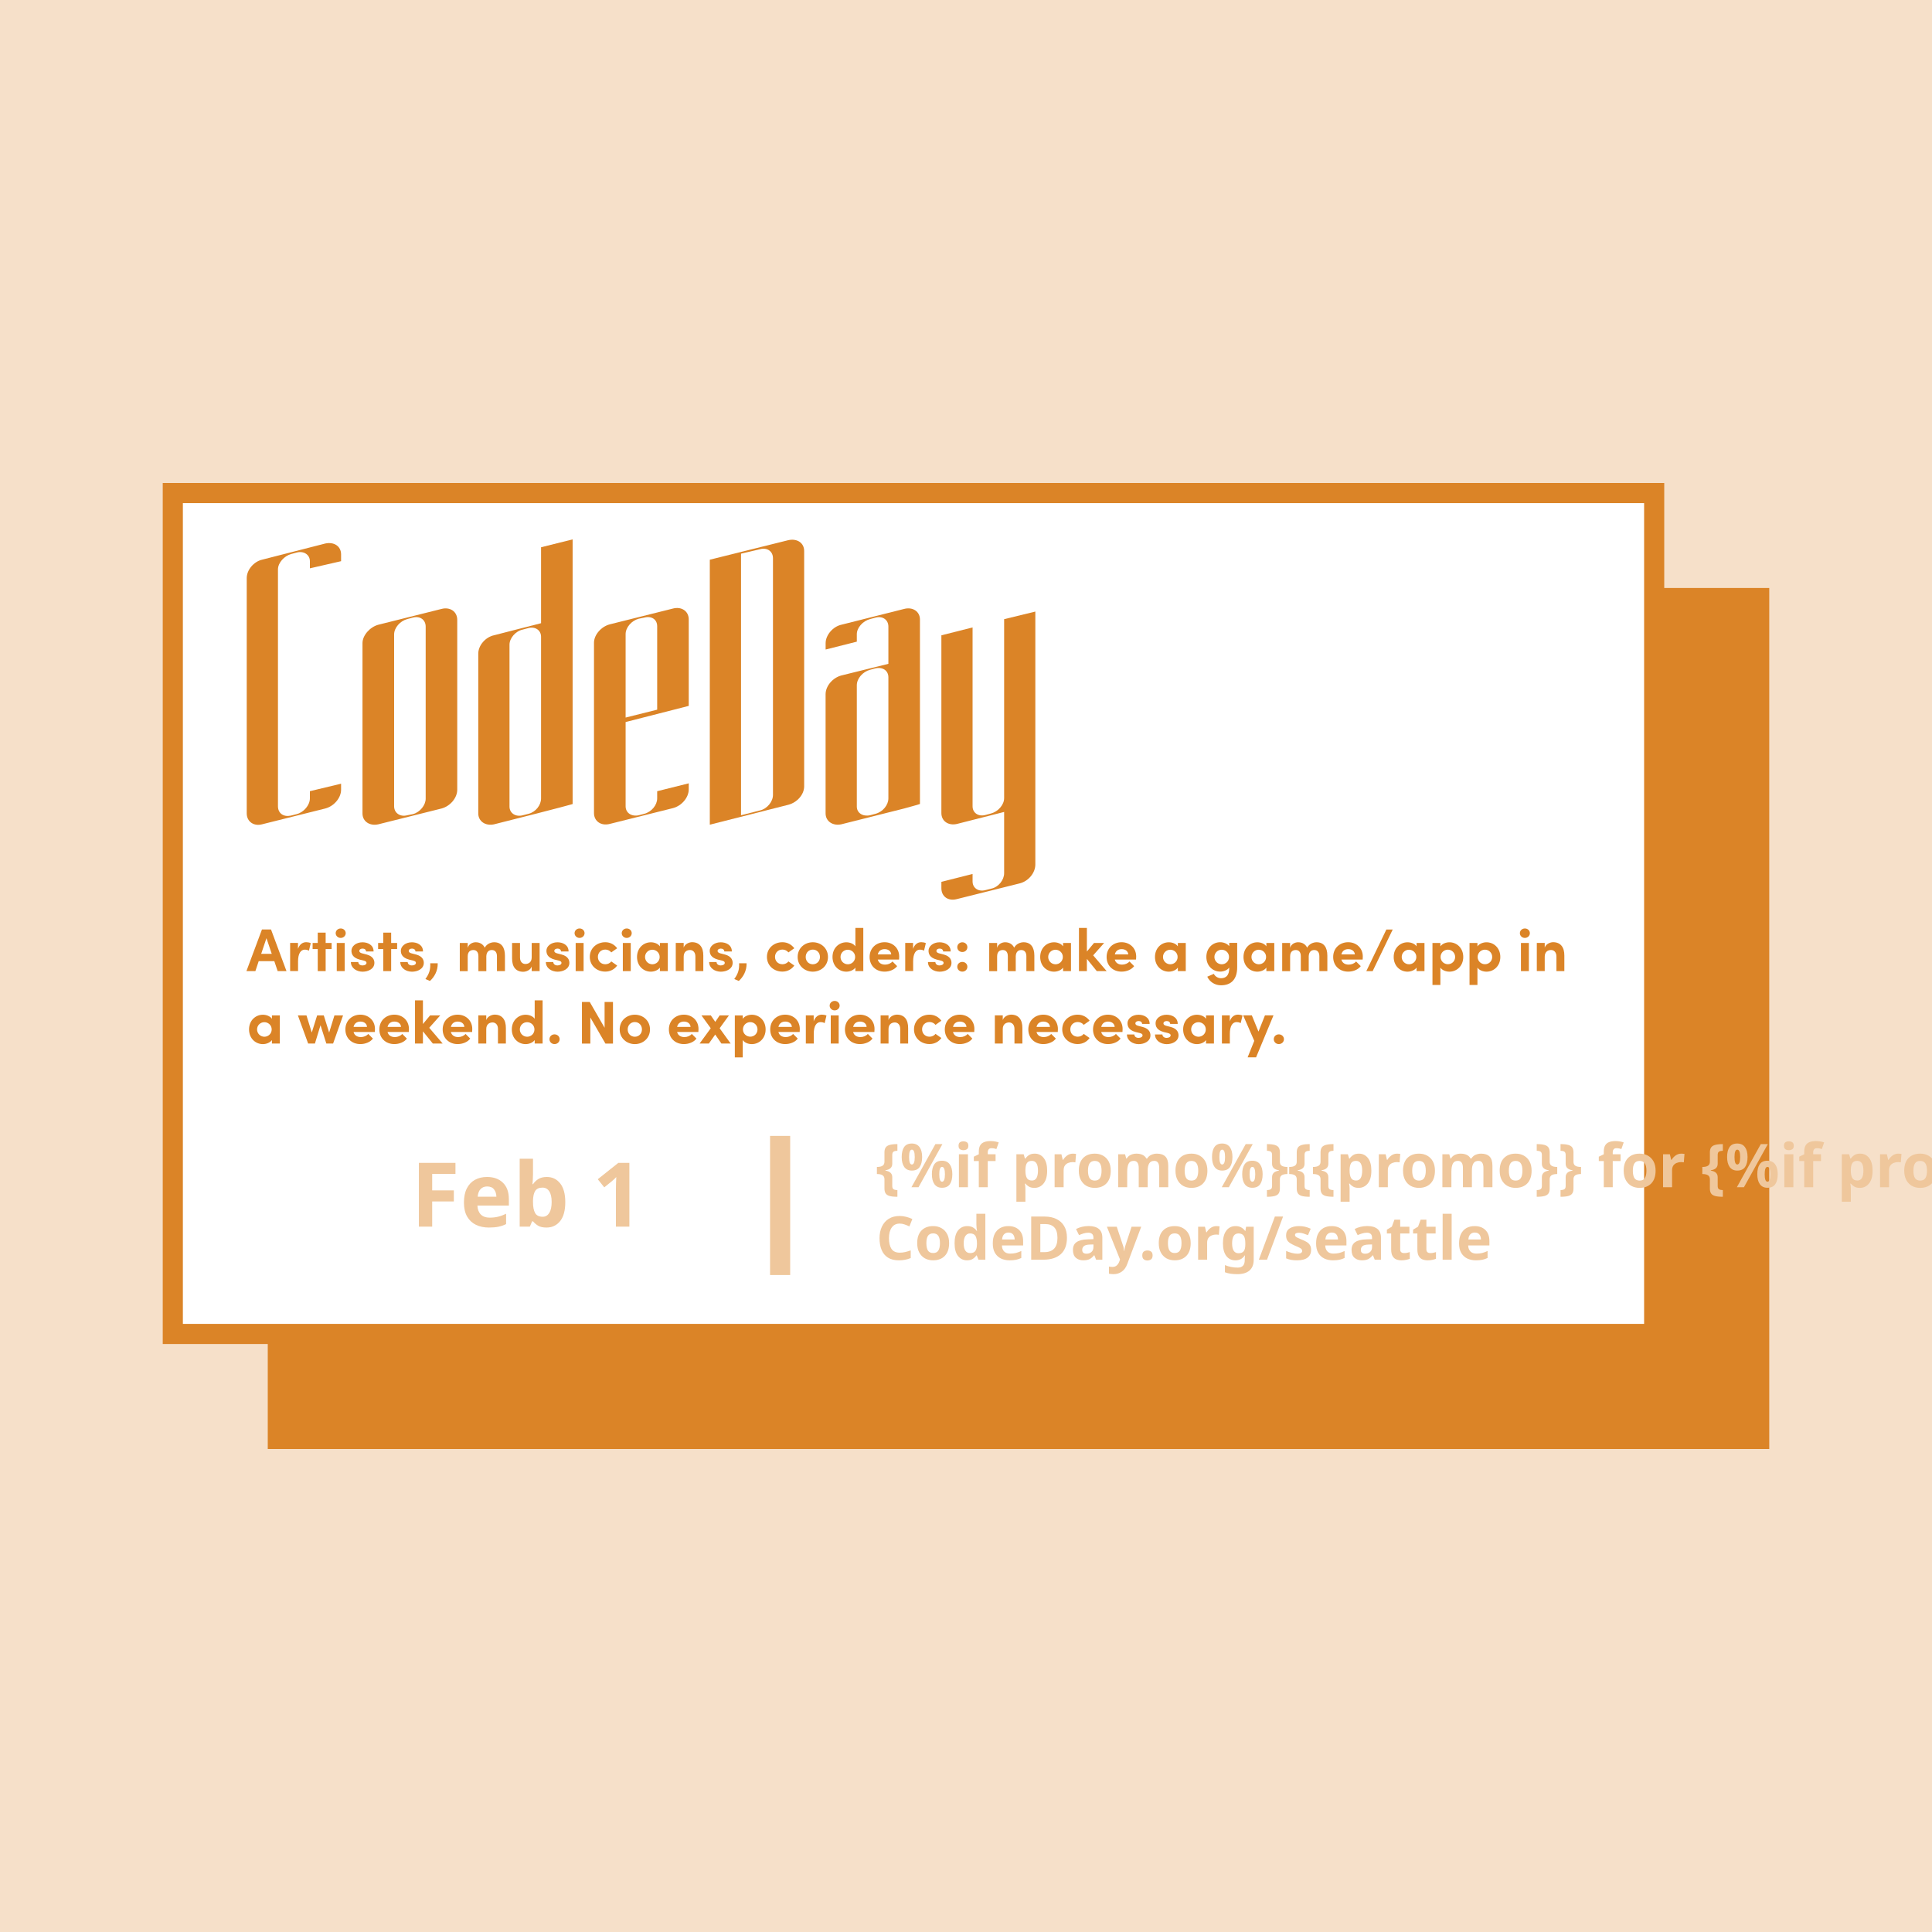
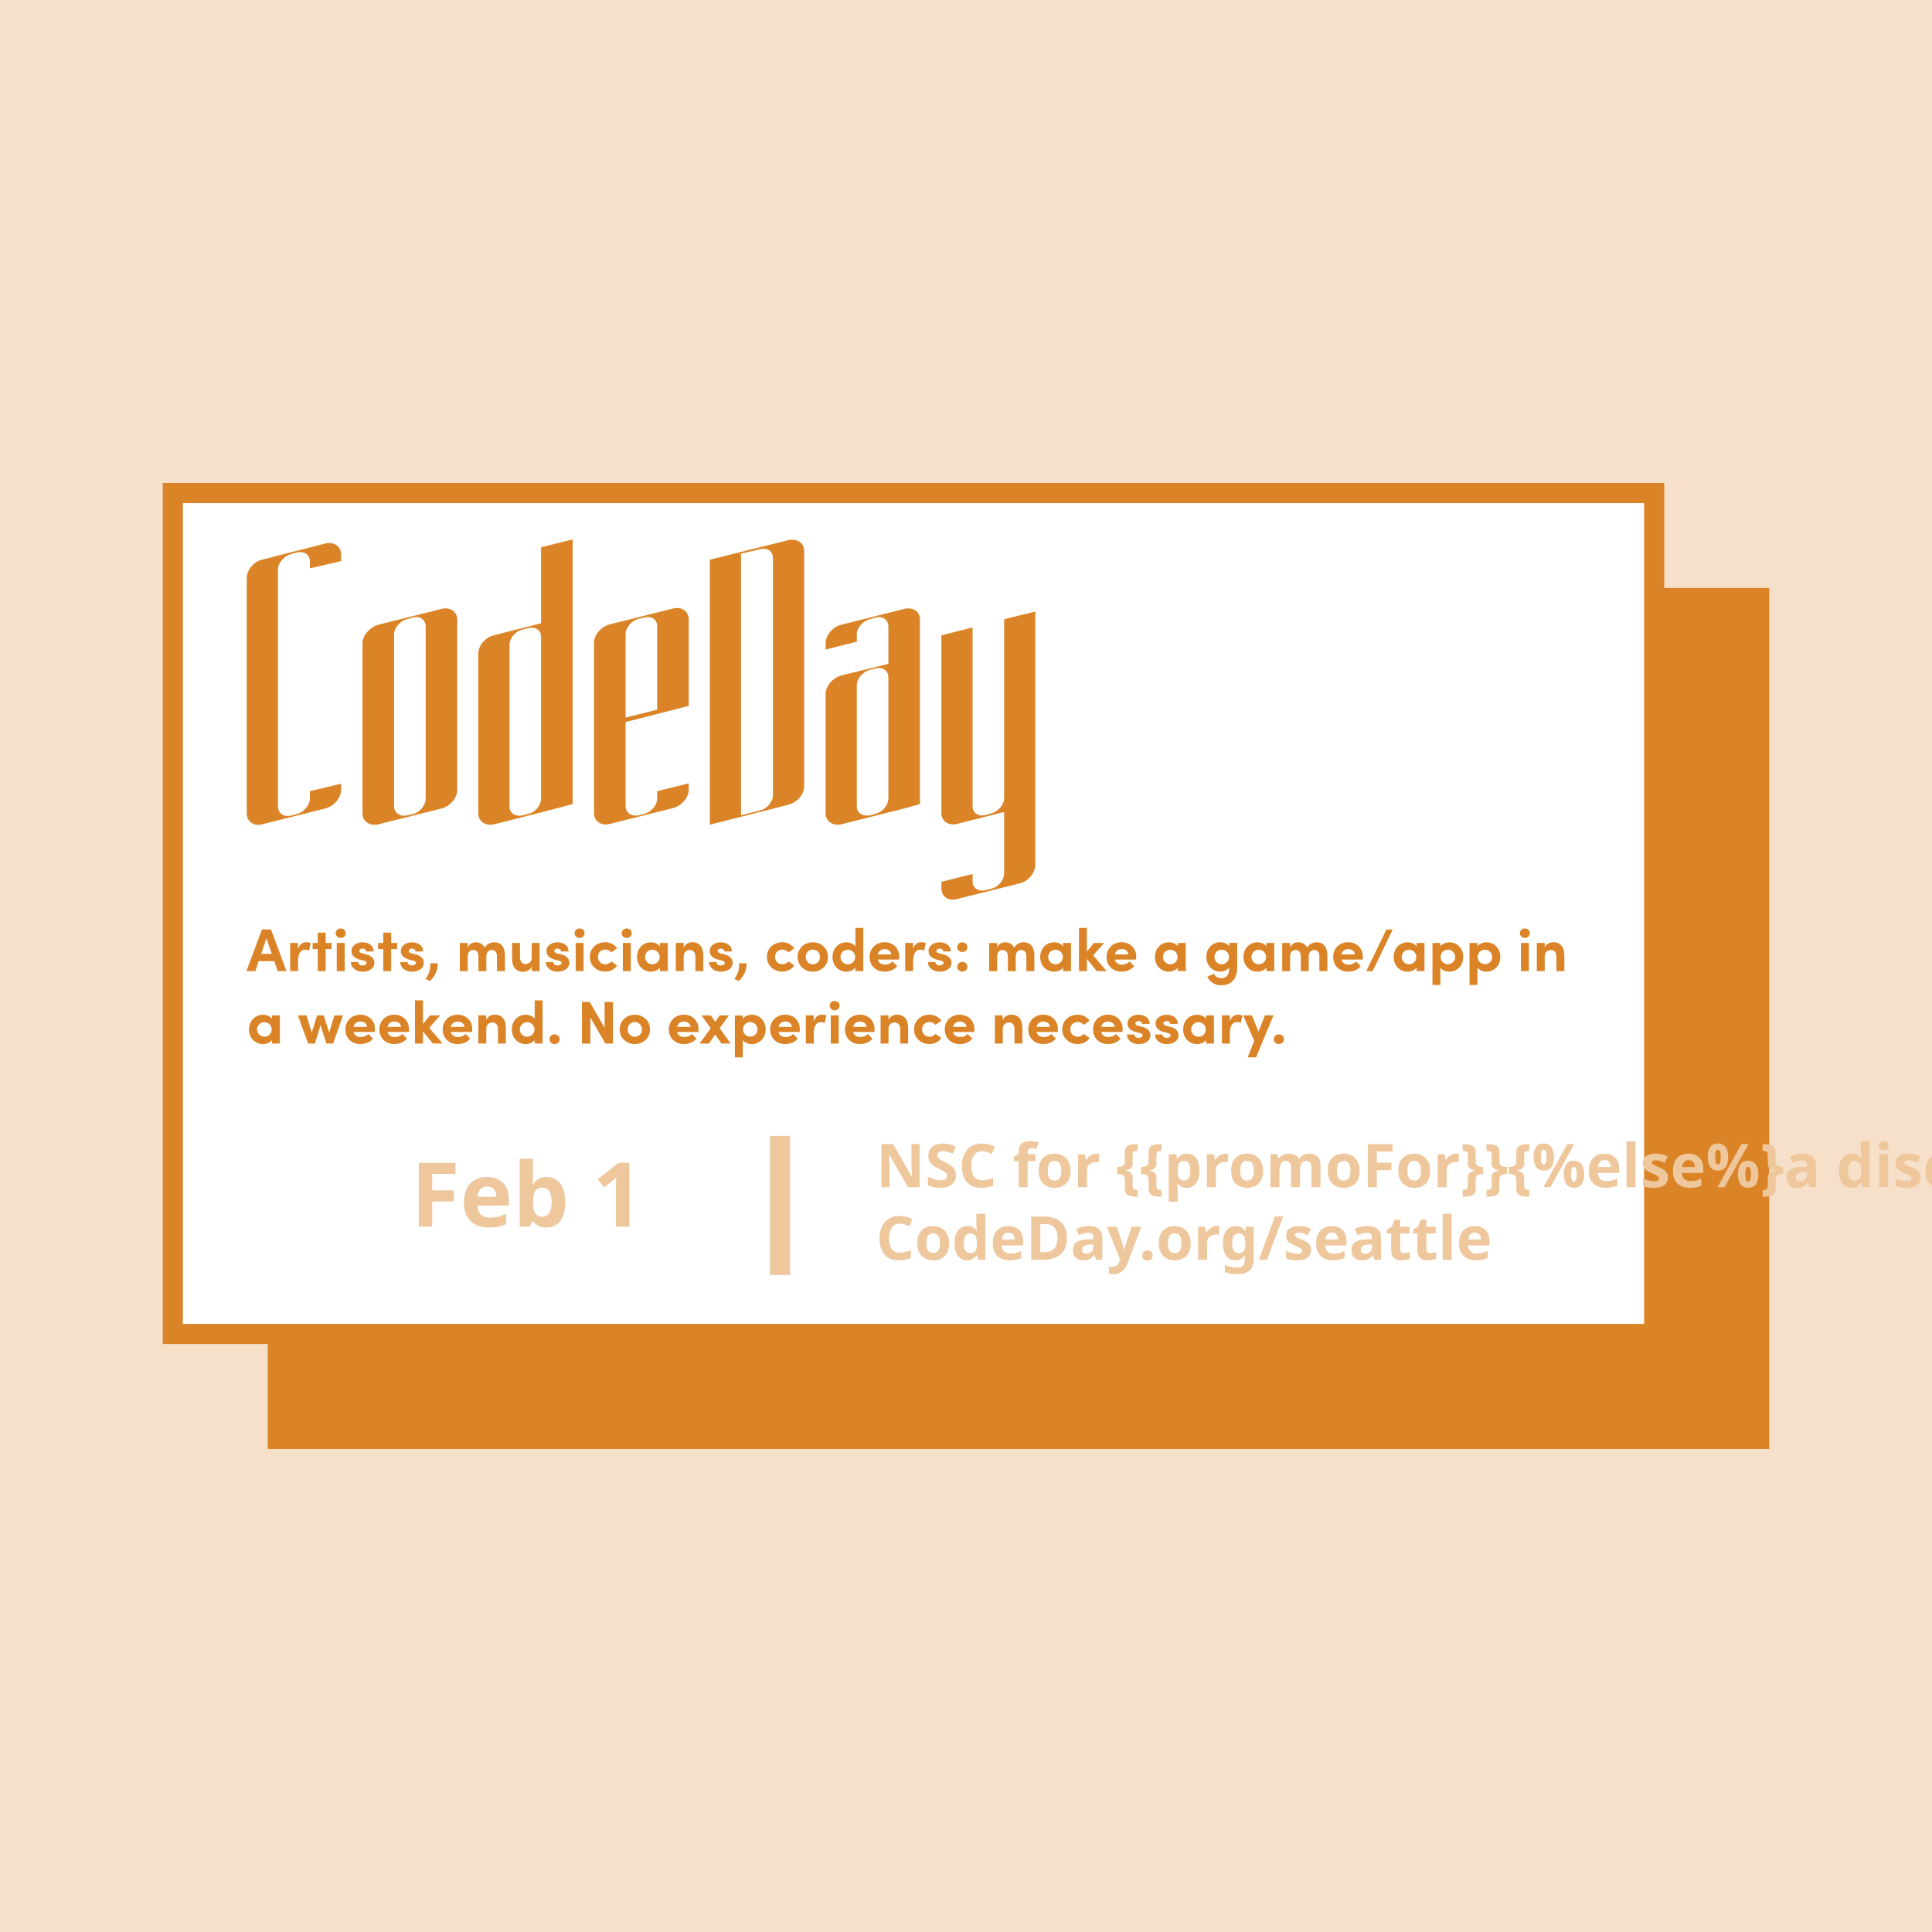
<svg xmlns="http://www.w3.org/2000/svg" version="1.1" id="Layer_1" x="0px" y="0px" viewBox="0 0 576 576" xml:space="preserve" width="1080" height="1080">
  <defs id="defs1391" />
  <style type="text/css" id="style1192">
	.st0{fill:#F6E0C9;}
	.st1{fill:#DB8427;}
	.st2{fill:#FFFFFF;}
	.st3{fill:#EFC79C;}
	.st4{font-family:'Sofia Pro';font-weight: 700;}
	.st5{font-size:26.636px;}
	.st6{font-size:18px;}
	.st7{fill:none;stroke:#EFC79C;stroke-width:6;stroke-miterlimit:10;}
	.st8{fill:#EFD8E9;}
	.st9{fill:#C94F9D;}
	.st10{fill:none;stroke:#D993C0;stroke-width:6;stroke-miterlimit:10;}
	.st11{fill:#D993C0;}
</style>
  <rect class="st0" width="576" height="576" id="rect1194" x="0" y="0" style="fill:#f6e0c9" />
  <g id="g1204">
    <rect x="79.83" y="175.3" class="st1" width="447.65" height="256.7" id="rect1196" style="fill:#db8427" />
    <g id="g1202">
      <rect x="51.52" y="147" class="st2" width="441.65" height="250.7" id="rect1198" style="fill:#ffffff" />
      <path class="st1" d="M 490.17,150 V 394.7 H 54.52 V 150 h 435.65 m 6,-6 H 48.52 v 256.7 h 447.65 z" id="path1200" style="fill:#db8427" />
    </g>
  </g>
  <g id="g1220">
    <path class="st1" d="m 101.69,233.65 v 1.79 c 0,2.46 -2.13,4.93 -4.71,5.6 l -18.83,4.71 c -2.46,0.67 -4.59,-0.78 -4.59,-3.25 v -70.15 c 0,-2.47 2.13,-4.93 4.59,-5.49 l 18.83,-4.82 c 2.58,-0.56 4.71,0.78 4.71,3.25 v 2.02 l -9.3,2.13 v -2.13 c 0,-1.91 -1.79,-3.14 -3.92,-2.58 l -1.68,0.45 c -2.02,0.56 -3.92,2.58 -3.92,4.59 v 70.6 c 0,2.13 1.68,3.25 3.81,2.8 l 1.79,-0.45 c 2.13,-0.56 3.92,-2.69 3.92,-4.71 v -2.13 z" id="path1206" style="fill:#db8427" />
    <path class="st1" d="m 136.32,184.8 v 50.65 c 0,2.46 -2.13,4.93 -4.71,5.6 l -18.83,4.71 c -2.47,0.56 -4.71,-0.78 -4.71,-3.25 v -50.76 c 0,-2.35 2.24,-4.82 4.71,-5.49 l 18.83,-4.71 c 2.58,-0.68 4.71,0.78 4.71,3.25 z m -9.41,2.01 c 0,-2.02 -1.68,-3.25 -3.81,-2.69 l -1.68,0.45 c -2.13,0.56 -3.92,2.58 -3.92,4.59 v 51.21 c 0,2.02 1.79,3.25 3.92,2.69 l 1.68,-0.34 c 2.13,-0.56 3.81,-2.69 3.81,-4.59 z" id="path1208" style="fill:#db8427" />
    <path class="st1" d="m 170.72,239.71 c 0,0 -2.02,0.67 -23.42,6.05 -2.58,0.56 -4.71,-0.9 -4.71,-3.25 v -47.63 c 0,-2.46 2.13,-4.93 4.71,-5.49 l 14.01,-3.59 v -22.64 l 9.41,-2.35 c 0,11.21 0,11.21 0,78.9 z m -9.41,-49.87 c 0,-1.9 -1.68,-3.14 -3.81,-2.58 l -1.68,0.45 c -2.13,0.45 -3.92,2.58 -3.92,4.48 v 48.3 c 0,1.9 1.79,3.14 3.92,2.58 l 1.79,-0.45 c 2.13,-0.56 3.7,-2.58 3.7,-4.59 z" id="path1210" style="fill:#db8427" />
    <path class="st1" d="m 186.52,215.16 v 25.21 c 0,2.02 1.79,3.14 3.92,2.69 l 1.68,-0.45 c 2.13,-0.56 3.81,-2.58 3.81,-4.59 v -2.13 l 9.41,-2.35 v 1.79 c 0,2.47 -2.13,4.93 -4.71,5.6 l -18.83,4.71 c -2.58,0.67 -4.71,-0.78 -4.71,-3.25 v -50.76 c 0,-2.35 2.13,-4.82 4.71,-5.49 l 18.83,-4.71 c 2.58,-0.67 4.71,0.78 4.71,3.25 v 25.77 l -18.83,4.82 v -0.11 z m 0,-26.11 v 24.88 l 9.41,-2.35 V 186.7 c 0,-2.02 -1.68,-3.14 -3.81,-2.58 l -1.68,0.34 c -2.12,0.56 -3.92,2.58 -3.92,4.59 z" id="path1212" style="fill:#db8427" />
    <path class="st1" d="m 239.75,164.29 v 70.15 c 0,2.47 -2.13,4.82 -4.71,5.49 l -23.42,5.94 v -79 l 23.42,-5.83 c 2.59,-0.56 4.71,0.78 4.71,3.25 z m -9.3,2.13 c 0,-2.02 -1.68,-3.25 -3.81,-2.69 l -5.71,1.34 v 77.99 l 5.71,-1.46 c 2.02,-0.45 3.81,-2.58 3.81,-4.59 z" id="path1214" style="fill:#db8427" />
    <path class="st1" d="m 274.27,184.68 v 55.02 c 0,0 -2.13,0.67 -4.71,1.34 l -18.71,4.71 c -2.58,0.56 -4.71,-0.9 -4.71,-3.25 v -35.52 c 0,-2.46 2.13,-4.93 4.71,-5.6 l 14.01,-3.47 v -11.09 c 0,-2.02 -1.68,-3.25 -3.81,-2.69 l -1.68,0.45 c -2.13,0.56 -3.92,2.58 -3.92,4.48 v 2.24 l -9.3,2.35 v -1.91 c 0,-2.35 2.13,-4.93 4.71,-5.49 l 18.71,-4.71 c 2.57,-0.67 4.7,0.79 4.7,3.14 z m -9.41,17.26 c 0,-2.02 -1.68,-3.14 -3.81,-2.69 l -1.68,0.45 c -2.13,0.56 -3.92,2.58 -3.92,4.59 v 33.95 2.24 c 0,1.9 1.79,3.03 3.92,2.58 l 1.68,-0.45 c 2.13,-0.56 3.81,-2.58 3.81,-4.59 z" id="path1216" style="fill:#db8427" />
    <path class="st1" d="m 308.67,182.33 v 75.42 c 0,2.47 -2.02,4.93 -4.59,5.6 l -18.83,4.71 c -2.58,0.67 -4.59,-0.78 -4.59,-3.25 v -1.9 l 9.3,-2.35 v 2.24 c 0,1.9 1.68,3.14 3.81,2.58 l 1.79,-0.45 c 2.13,-0.45 3.81,-2.58 3.81,-4.59 v -18.27 l -14.12,3.59 c -2.58,0.56 -4.59,-0.9 -4.59,-3.25 v -53 l 9.3,-2.35 v 53.34 c 0,1.9 1.68,3.14 3.81,2.58 l 1.68,-0.45 c 2.13,-0.56 3.92,-2.58 3.92,-4.59 v -53.23 -0.11 z" id="path1218" style="fill:#db8427" />
  </g>
  <text id="text1226" x="204.91" y="365.711">
    <tspan x="200.876" y="365.711" class="st3 st4 st5" id="tspan1222" style="font-weight:700;font-size:26.636px;font-family:'Sofia Pro';text-align:end;text-anchor:end;fill:#efc79c">Feb 1</tspan>
  </text>
  <line class="st7" x1="232.58" y1="338.65" x2="232.58" y2="380.13" id="line1228" style="fill:none;stroke:#efc79c;stroke-width:6;stroke-miterlimit:10" />
  <g id="g1372">
    <path class="st1" d="m 81.78,286.55 h -4.65 l -0.99,2.97 h -2.67 l 4.63,-12.41 h 2.7 l 4.61,12.41 h -2.63 z m -0.76,-2.18 -1.58,-4.66 -1.57,4.66 z" id="path1230" style="fill:#db8427" />
    <path class="st1" d="m 92.65,281.18 -0.54,2.25 c -0.5,-0.27 -0.92,-0.31 -1.21,-0.31 -1.21,0 -2.04,1.12 -2.04,3.51 v 2.88 H 86.5 v -8.39 h 2.34 v 1.78 c 0.47,-1.4 1.42,-2 2.47,-2 0.45,0.02 0.96,0.09 1.34,0.28 z" id="path1232" style="fill:#db8427" />
    <path class="st1" d="m 98.87,282.95 h -1.78 v 6.57 h -2.36 v -6.57 H 93.2 v -1.82 h 1.53 v -3.08 h 2.36 v 3.08 h 1.78 z" id="path1234" style="fill:#db8427" />
    <path class="st1" d="m 100.08,278.21 c 0,-0.79 0.68,-1.4 1.5,-1.4 0.83,0 1.49,0.61 1.49,1.4 0,0.79 -0.67,1.42 -1.49,1.42 -0.82,0.01 -1.5,-0.62 -1.5,-1.42 z m 0.32,2.92 h 2.36 v 8.39 h -2.36 z" id="path1236" style="fill:#db8427" />
    <path class="st1" d="m 104.61,286.82 h 2.21 c 0,0.49 0.41,1.01 1.24,1.01 0.68,0 1.21,-0.29 1.21,-0.77 0,-0.36 -0.29,-0.54 -0.92,-0.7 l -1.12,-0.27 c -2.16,-0.58 -2.45,-1.78 -2.45,-2.66 0,-1.3 1.35,-2.5 3.29,-2.5 1.53,0 3.33,0.76 3.31,2.74 h -2.25 c 0,-0.56 -0.47,-0.86 -1.03,-0.86 -0.54,0 -0.97,0.27 -0.97,0.7 0,0.4 0.36,0.59 0.83,0.72 l 1.39,0.36 c 2.02,0.54 2.27,1.8 2.27,2.48 0,1.76 -1.8,2.63 -3.53,2.63 -1.75,-0.02 -3.46,-1.03 -3.48,-2.88 z" id="path1238" style="fill:#db8427" />
    <path class="st1" d="m 118.4,282.95 h -1.78 v 6.57 h -2.36 v -6.57 h -1.53 v -1.82 h 1.53 v -3.08 h 2.36 v 3.08 h 1.78 z" id="path1240" style="fill:#db8427" />
    <path class="st1" d="m 119.34,286.82 h 2.21 c 0,0.49 0.41,1.01 1.24,1.01 0.68,0 1.21,-0.29 1.21,-0.77 0,-0.36 -0.29,-0.54 -0.92,-0.7 l -1.12,-0.27 c -2.16,-0.58 -2.45,-1.78 -2.45,-2.66 0,-1.3 1.35,-2.5 3.29,-2.5 1.53,0 3.33,0.76 3.31,2.74 h -2.25 c 0,-0.56 -0.47,-0.86 -1.03,-0.86 -0.54,0 -0.97,0.27 -0.97,0.7 0,0.4 0.36,0.59 0.83,0.72 l 1.39,0.36 c 2.02,0.54 2.27,1.8 2.27,2.48 0,1.76 -1.8,2.63 -3.53,2.63 -1.75,-0.02 -3.46,-1.03 -3.48,-2.88 z" id="path1242" style="fill:#db8427" />
    <path class="st1" d="m 126.83,291.88 c 1.08,-1.48 1.55,-2.75 1.44,-4.7 h 2.23 c 0.07,2.27 -1.04,4.14 -2.32,5.28 z" id="path1244" style="fill:#db8427" />
    <path class="st1" d="m 150.54,284.91 v 4.61 h -2.38 v -4.43 c 0,-1.31 -0.68,-1.85 -1.51,-1.85 -0.94,-0.02 -1.6,0.58 -1.66,1.84 v 4.45 h -2.36 v -4.45 c 0,-1.31 -0.68,-1.84 -1.48,-1.84 -0.85,0 -1.71,0.4 -1.71,1.91 v 4.38 h -2.36 v -8.39 h 2.36 v 1.49 c 0.25,-1.15 1.44,-1.71 2.38,-1.71 1.24,0 2.21,0.59 2.7,1.62 0.65,-1.22 1.94,-1.62 2.81,-1.62 2.11,0 3.21,1.47 3.21,3.99 z" id="path1246" style="fill:#db8427" />
    <path class="st1" d="m 160.88,281.13 v 8.39 h -2.36 v -1.37 c -0.36,1.1 -1.69,1.57 -2.52,1.57 -2.2,0 -3.35,-1.46 -3.33,-3.98 v -4.61 h 2.36 v 4.36 c 0,1.31 0.79,1.91 1.6,1.91 0.85,0 1.89,-0.45 1.89,-1.96 v -4.3 h 2.36 z" id="path1248" style="fill:#db8427" />
    <path class="st1" d="m 162.74,286.82 h 2.21 c 0,0.49 0.41,1.01 1.24,1.01 0.68,0 1.21,-0.29 1.21,-0.77 0,-0.36 -0.29,-0.54 -0.92,-0.7 l -1.12,-0.27 c -2.16,-0.58 -2.45,-1.78 -2.45,-2.66 0,-1.3 1.35,-2.5 3.29,-2.5 1.53,0 3.33,0.76 3.31,2.74 h -2.25 c 0,-0.56 -0.47,-0.86 -1.03,-0.86 -0.54,0 -0.97,0.27 -0.97,0.7 0,0.4 0.36,0.59 0.83,0.72 l 1.39,0.36 c 2.02,0.54 2.27,1.8 2.27,2.48 0,1.76 -1.8,2.63 -3.53,2.63 -1.76,-0.02 -3.47,-1.03 -3.48,-2.88 z" id="path1250" style="fill:#db8427" />
    <path class="st1" d="m 171.3,278.21 c 0,-0.79 0.68,-1.4 1.49,-1.4 0.83,0 1.49,0.61 1.49,1.4 0,0.79 -0.67,1.42 -1.49,1.42 -0.8,0.01 -1.49,-0.62 -1.49,-1.42 z m 0.33,2.92 h 2.36 v 8.39 h -2.36 z" id="path1252" style="fill:#db8427" />
    <path class="st1" d="m 175.84,285.29 c 0,-2.67 2.16,-4.38 4.61,-4.38 1.53,0 2.75,0.72 3.55,1.8 l -1.76,1.24 c -0.38,-0.52 -1.08,-0.85 -1.76,-0.85 -1.33,0 -2.23,0.95 -2.23,2.18 0,1.24 0.9,2.2 2.23,2.2 0.68,0 1.39,-0.32 1.76,-0.85 l 1.76,1.24 c -0.79,1.1 -2.02,1.8 -3.55,1.8 -2.45,0.01 -4.61,-1.71 -4.61,-4.38 z" id="path1254" style="fill:#db8427" />
    <path class="st1" d="m 185.36,278.21 c 0,-0.79 0.68,-1.4 1.49,-1.4 0.83,0 1.49,0.61 1.49,1.4 0,0.79 -0.67,1.42 -1.49,1.42 -0.81,0.01 -1.49,-0.62 -1.49,-1.42 z m 0.33,2.92 h 2.36 v 8.39 h -2.36 z" id="path1256" style="fill:#db8427" />
    <path class="st1" d="m 199.1,281.13 v 8.39 h -2.36 v -1.04 c -0.59,0.83 -1.76,1.21 -2.7,1.21 -2.16,0 -4.12,-1.67 -4.12,-4.38 0,-2.7 1.96,-4.38 4.12,-4.38 0.97,0 2.11,0.36 2.7,1.21 v -1.01 z m -2.43,4.18 c 0,-1.3 -1.08,-2.16 -2.18,-2.16 -1.19,0 -2.18,0.92 -2.18,2.16 0,1.22 0.99,2.18 2.18,2.18 1.15,0 2.18,-0.9 2.18,-2.18 z" id="path1258" style="fill:#db8427" />
    <path class="st1" d="m 209.68,284.91 v 4.61 h -2.36 v -4.36 c 0,-1.33 -0.79,-1.93 -1.6,-1.93 -0.85,0 -1.89,0.45 -1.89,1.98 v 4.3 h -2.36 v -8.39 h 2.36 v 1.4 c 0.36,-1.13 1.69,-1.62 2.52,-1.62 2.2,0.02 3.35,1.49 3.33,4.01 z" id="path1260" style="fill:#db8427" />
    <path class="st1" d="m 211.42,286.82 h 2.21 c 0,0.49 0.41,1.01 1.24,1.01 0.68,0 1.21,-0.29 1.21,-0.77 0,-0.36 -0.29,-0.54 -0.92,-0.7 l -1.12,-0.27 c -2.16,-0.58 -2.45,-1.78 -2.45,-2.66 0,-1.3 1.35,-2.5 3.29,-2.5 1.53,0 3.33,0.76 3.31,2.74 h -2.25 c 0,-0.56 -0.47,-0.86 -1.03,-0.86 -0.54,0 -0.97,0.27 -0.97,0.7 0,0.4 0.36,0.59 0.83,0.72 l 1.39,0.36 c 2.02,0.54 2.27,1.8 2.27,2.48 0,1.76 -1.8,2.63 -3.53,2.63 -1.75,-0.02 -3.46,-1.03 -3.48,-2.88 z" id="path1262" style="fill:#db8427" />
    <path class="st1" d="m 218.91,291.88 c 1.08,-1.48 1.55,-2.75 1.44,-4.7 h 2.23 c 0.07,2.27 -1.04,4.14 -2.32,5.28 z" id="path1264" style="fill:#db8427" />
    <path class="st1" d="m 228.65,285.29 c 0,-2.67 2.16,-4.38 4.61,-4.38 1.53,0 2.75,0.72 3.55,1.8 l -1.76,1.24 c -0.38,-0.52 -1.08,-0.85 -1.76,-0.85 -1.33,0 -2.23,0.95 -2.23,2.18 0,1.24 0.9,2.2 2.23,2.2 0.68,0 1.39,-0.32 1.76,-0.85 l 1.76,1.24 c -0.79,1.1 -2.02,1.8 -3.55,1.8 -2.45,0.01 -4.61,-1.71 -4.61,-4.38 z" id="path1266" style="fill:#db8427" />
    <path class="st1" d="m 237.81,285.31 c 0,-2.67 2.13,-4.39 4.52,-4.39 2.39,0 4.52,1.73 4.52,4.39 0,2.65 -2.13,4.38 -4.52,4.38 -2.39,0 -4.52,-1.73 -4.52,-4.38 z m 6.65,0 c 0,-1.31 -0.95,-2.2 -2.13,-2.2 -1.17,0 -2.12,0.88 -2.12,2.2 0,1.3 0.95,2.18 2.12,2.18 1.17,0 2.13,-0.89 2.13,-2.18 z" id="path1268" style="fill:#db8427" />
    <path class="st1" d="m 257.38,276.65 v 12.87 h -2.36 v -1.04 c -0.59,0.83 -1.76,1.21 -2.7,1.21 -2.16,0 -4.12,-1.67 -4.12,-4.38 0,-2.7 1.96,-4.38 4.12,-4.38 0.97,0 2.11,0.36 2.7,1.21 v -5.49 z m -2.43,8.66 c 0,-1.3 -1.08,-2.16 -2.18,-2.16 -1.19,0 -2.18,0.92 -2.18,2.16 0,1.22 0.99,2.18 2.18,2.18 1.15,0 2.18,-0.9 2.18,-2.18 z" id="path1270" style="fill:#db8427" />
    <path class="st1" d="m 268.04,286.08 h -6.34 c 0.25,0.97 1.04,1.51 2.18,1.51 0.85,0 1.69,-0.34 2.2,-0.94 l 1.39,1.39 c -0.79,1.06 -2.27,1.64 -3.75,1.64 -2.57,0 -4.46,-1.76 -4.46,-4.36 0,-2.72 2.05,-4.41 4.46,-4.41 2.4,0 4.36,1.69 4.36,4.27 -0.01,0.24 -0.03,0.52 -0.04,0.9 z m -2.33,-1.53 c -0.07,-0.99 -0.9,-1.58 -1.96,-1.58 -0.95,0 -1.8,0.45 -2.05,1.58 z" id="path1272" style="fill:#db8427" />
    <path class="st1" d="m 276.03,281.18 -0.54,2.25 c -0.5,-0.27 -0.92,-0.31 -1.21,-0.31 -1.21,0 -2.04,1.12 -2.04,3.51 v 2.88 h -2.36 v -8.39 h 2.34 v 1.78 c 0.47,-1.4 1.42,-2 2.47,-2 0.46,0.02 0.96,0.09 1.34,0.28 z" id="path1274" style="fill:#db8427" />
    <path class="st1" d="m 276.66,286.82 h 2.21 c 0,0.49 0.41,1.01 1.24,1.01 0.68,0 1.21,-0.29 1.21,-0.77 0,-0.36 -0.29,-0.54 -0.92,-0.7 l -1.12,-0.27 c -2.16,-0.58 -2.45,-1.78 -2.45,-2.66 0,-1.3 1.35,-2.5 3.29,-2.5 1.53,0 3.33,0.76 3.31,2.74 h -2.25 c 0,-0.56 -0.47,-0.86 -1.03,-0.86 -0.54,0 -0.97,0.27 -0.97,0.7 0,0.4 0.36,0.59 0.83,0.72 l 1.39,0.36 c 2.02,0.54 2.27,1.8 2.27,2.48 0,1.76 -1.8,2.63 -3.53,2.63 -1.76,-0.02 -3.47,-1.03 -3.48,-2.88 z" id="path1276" style="fill:#db8427" />
    <path class="st1" d="m 285.4,282.39 c 0,-0.85 0.68,-1.46 1.51,-1.46 0.81,0 1.5,0.61 1.5,1.46 0,0.85 -0.68,1.44 -1.5,1.44 -0.82,0 -1.51,-0.59 -1.51,-1.44 z m 0,5.83 c 0,-0.83 0.68,-1.44 1.51,-1.44 0.81,0 1.5,0.61 1.5,1.44 0,0.85 -0.68,1.46 -1.5,1.46 -0.82,0 -1.51,-0.61 -1.51,-1.46 z" id="path1278" style="fill:#db8427" />
    <path class="st1" d="m 308.38,284.91 v 4.61 H 306 v -4.43 c 0,-1.31 -0.68,-1.85 -1.51,-1.85 -0.94,-0.02 -1.6,0.58 -1.66,1.84 v 4.45 h -2.36 v -4.45 c 0,-1.31 -0.68,-1.84 -1.48,-1.84 -0.85,0 -1.71,0.4 -1.71,1.91 v 4.38 h -2.36 v -8.39 h 2.36 v 1.49 c 0.25,-1.15 1.44,-1.71 2.38,-1.71 1.24,0 2.21,0.59 2.7,1.62 0.65,-1.22 1.95,-1.62 2.81,-1.62 2.11,0 3.21,1.47 3.21,3.99 z" id="path1280" style="fill:#db8427" />
    <path class="st1" d="m 319.3,281.13 v 8.39 h -2.36 v -1.04 c -0.59,0.83 -1.76,1.21 -2.7,1.21 -2.16,0 -4.12,-1.67 -4.12,-4.38 0,-2.7 1.96,-4.38 4.12,-4.38 0.97,0 2.11,0.36 2.7,1.21 v -1.01 z m -2.43,4.18 c 0,-1.3 -1.08,-2.16 -2.18,-2.16 -1.19,0 -2.18,0.92 -2.18,2.16 0,1.22 0.99,2.18 2.18,2.18 1.15,0 2.18,-0.9 2.18,-2.18 z" id="path1282" style="fill:#db8427" />
    <path class="st1" d="m 326.99,289.52 -2.95,-3.64 v 3.64 h -2.36 v -12.87 h 2.36 v 7.04 l 2.13,-2.56 h 3.02 l -3.28,3.69 4.02,4.7 z" id="path1284" style="fill:#db8427" />
    <path class="st1" d="m 338.7,286.08 h -6.34 c 0.25,0.97 1.04,1.51 2.18,1.51 0.85,0 1.69,-0.34 2.2,-0.94 l 1.39,1.39 c -0.79,1.06 -2.27,1.64 -3.75,1.64 -2.57,0 -4.46,-1.76 -4.46,-4.36 0,-2.72 2.05,-4.41 4.46,-4.41 2.4,0 4.36,1.69 4.36,4.27 0,0.24 -0.02,0.52 -0.04,0.9 z m -2.32,-1.53 c -0.07,-0.99 -0.9,-1.58 -1.96,-1.58 -0.95,0 -1.8,0.45 -2.05,1.58 z" id="path1286" style="fill:#db8427" />
    <path class="st1" d="m 353.52,281.13 v 8.39 h -2.36 v -1.04 c -0.59,0.83 -1.76,1.21 -2.7,1.21 -2.16,0 -4.12,-1.67 -4.12,-4.38 0,-2.7 1.96,-4.38 4.12,-4.38 0.97,0 2.11,0.36 2.7,1.21 v -1.01 z m -2.43,4.18 c 0,-1.3 -1.08,-2.16 -2.18,-2.16 -1.19,0 -2.18,0.92 -2.18,2.16 0,1.22 0.99,2.18 2.18,2.18 1.15,0 2.18,-0.9 2.18,-2.18 z" id="path1288" style="fill:#db8427" />
    <path class="st1" d="m 368.85,281.13 v 7.24 c 0,3.67 -1.85,5.38 -4.83,5.38 -1.8,0 -3.37,-1.01 -4.09,-2.56 l 1.96,-0.85 c 0.36,0.76 1.22,1.3 2.12,1.3 1.51,0 2.47,-0.83 2.47,-3.03 v -0.13 c -0.61,0.81 -1.76,1.19 -2.7,1.19 -2.16,0 -4.12,-1.67 -4.12,-4.38 0,-2.7 1.96,-4.38 4.12,-4.38 0.95,0 2.09,0.38 2.7,1.19 v -0.99 h 2.37 z m -2.43,4.18 c 0,-1.3 -1.08,-2.16 -2.18,-2.16 -1.19,0 -2.18,0.92 -2.18,2.16 0,1.22 0.99,2.18 2.18,2.18 1.16,0 2.18,-0.9 2.18,-2.18 z" id="path1290" style="fill:#db8427" />
    <path class="st1" d="m 379.91,281.13 v 8.39 h -2.36 v -1.04 c -0.59,0.83 -1.76,1.21 -2.7,1.21 -2.16,0 -4.12,-1.67 -4.12,-4.38 0,-2.7 1.96,-4.38 4.12,-4.38 0.97,0 2.11,0.36 2.7,1.21 v -1.01 z m -2.44,4.18 c 0,-1.3 -1.08,-2.16 -2.18,-2.16 -1.19,0 -2.18,0.92 -2.18,2.16 0,1.22 0.99,2.18 2.18,2.18 1.16,0 2.18,-0.9 2.18,-2.18 z" id="path1292" style="fill:#db8427" />
    <path class="st1" d="m 395.73,284.91 v 4.61 h -2.38 v -4.43 c 0,-1.31 -0.68,-1.85 -1.51,-1.85 -0.94,-0.02 -1.6,0.58 -1.66,1.84 v 4.45 h -2.36 v -4.45 c 0,-1.31 -0.68,-1.84 -1.48,-1.84 -0.85,0 -1.71,0.4 -1.71,1.91 v 4.38 h -2.36 v -8.39 h 2.36 v 1.49 c 0.25,-1.15 1.44,-1.71 2.38,-1.71 1.24,0 2.21,0.59 2.7,1.62 0.65,-1.22 1.94,-1.62 2.81,-1.62 2.11,0 3.21,1.47 3.21,3.99 z" id="path1294" style="fill:#db8427" />
    <path class="st1" d="m 406.26,286.08 h -6.34 c 0.25,0.97 1.04,1.51 2.18,1.51 0.85,0 1.69,-0.34 2.2,-0.94 l 1.39,1.39 c -0.79,1.06 -2.27,1.64 -3.75,1.64 -2.58,0 -4.47,-1.76 -4.47,-4.36 0,-2.72 2.05,-4.41 4.47,-4.41 2.39,0 4.36,1.69 4.36,4.27 -0.01,0.24 -0.03,0.52 -0.04,0.9 z m -2.33,-1.53 c -0.07,-0.99 -0.9,-1.58 -1.96,-1.58 -0.95,0 -1.8,0.45 -2.05,1.58 z" id="path1296" style="fill:#db8427" />
    <path class="st1" d="m 413.33,277.12 h 1.89 l -5.98,12.41 h -1.89 z" id="path1298" style="fill:#db8427" />
    <path class="st1" d="m 424.69,281.13 v 8.39 h -2.36 v -1.04 c -0.59,0.83 -1.76,1.21 -2.7,1.21 -2.16,0 -4.12,-1.67 -4.12,-4.38 0,-2.7 1.96,-4.38 4.12,-4.38 0.97,0 2.11,0.36 2.7,1.21 v -1.01 z m -2.43,4.18 c 0,-1.3 -1.08,-2.16 -2.18,-2.16 -1.19,0 -2.18,0.92 -2.18,2.16 0,1.22 0.99,2.18 2.18,2.18 1.15,0 2.18,-0.9 2.18,-2.18 z" id="path1300" style="fill:#db8427" />
    <path class="st1" d="m 436.25,285.31 c 0,2.7 -1.96,4.38 -4.12,4.38 -0.96,0 -2.11,-0.36 -2.7,-1.21 v 5.17 h -2.36 v -12.51 h 2.36 v 1.01 c 0.59,-0.85 1.75,-1.22 2.7,-1.22 2.15,-0.01 4.12,1.68 4.12,4.38 z m -2.42,0 c 0,-1.22 -0.97,-2.18 -2.16,-2.18 -1.15,0 -2.18,0.9 -2.18,2.18 0,1.3 1.08,2.16 2.18,2.16 1.19,0 2.16,-0.92 2.16,-2.16 z" id="path1302" style="fill:#db8427" />
    <path class="st1" d="m 447.3,285.31 c 0,2.7 -1.96,4.38 -4.12,4.38 -0.96,0 -2.11,-0.36 -2.7,-1.21 v 5.17 h -2.36 v -12.51 h 2.36 v 1.01 c 0.59,-0.85 1.75,-1.22 2.7,-1.22 2.15,-0.01 4.12,1.68 4.12,4.38 z m -2.42,0 c 0,-1.22 -0.97,-2.18 -2.16,-2.18 -1.15,0 -2.18,0.9 -2.18,2.18 0,1.3 1.08,2.16 2.18,2.16 1.19,0 2.16,-0.92 2.16,-2.16 z" id="path1304" style="fill:#db8427" />
    <path class="st1" d="m 453.13,278.21 c 0,-0.79 0.68,-1.4 1.49,-1.4 0.83,0 1.49,0.61 1.49,1.4 0,0.79 -0.67,1.42 -1.49,1.42 -0.81,0.01 -1.49,-0.62 -1.49,-1.42 z m 0.32,2.92 h 2.36 v 8.39 h -2.36 z" id="path1306" style="fill:#db8427" />
    <path class="st1" d="m 466.39,284.91 v 4.61 h -2.36 v -4.36 c 0,-1.33 -0.79,-1.93 -1.6,-1.93 -0.85,0 -1.89,0.45 -1.89,1.98 v 4.3 h -2.36 v -8.39 h 2.36 v 1.4 c 0.36,-1.13 1.69,-1.62 2.52,-1.62 2.2,0.02 3.35,1.49 3.33,4.01 z" id="path1308" style="fill:#db8427" />
    <path class="st1" d="m 83.43,302.73 v 8.39 h -2.36 v -1.04 c -0.59,0.83 -1.76,1.21 -2.7,1.21 -2.16,0 -4.12,-1.67 -4.12,-4.38 0,-2.7 1.96,-4.38 4.12,-4.38 0.97,0 2.11,0.36 2.7,1.21 v -1.01 z M 81,306.91 c 0,-1.3 -1.08,-2.16 -2.18,-2.16 -1.19,0 -2.18,0.92 -2.18,2.16 0,1.22 0.99,2.18 2.18,2.18 1.15,0 2.18,-0.9 2.18,-2.18 z" id="path1310" style="fill:#db8427" />
    <path class="st1" d="m 102.28,302.73 -2.97,8.39 h -2.02 l -1.73,-5.46 -1.67,5.46 h -2.02 l -3.06,-8.39 h 2.56 l 1.58,5.11 1.6,-5.11 h 1.98 l 1.6,5.11 1.58,-5.11 z" id="path1312" style="fill:#db8427" />
    <path class="st1" d="m 111.75,307.68 h -6.34 c 0.25,0.97 1.04,1.51 2.18,1.51 0.85,0 1.69,-0.34 2.2,-0.94 l 1.39,1.39 c -0.79,1.06 -2.27,1.64 -3.75,1.64 -2.57,0 -4.46,-1.76 -4.46,-4.36 0,-2.72 2.05,-4.41 4.46,-4.41 2.4,0 4.36,1.69 4.36,4.27 -0.01,0.24 -0.03,0.52 -0.04,0.9 z m -2.33,-1.53 c -0.07,-0.99 -0.9,-1.58 -1.96,-1.58 -0.95,0 -1.8,0.45 -2.05,1.58 z" id="path1314" style="fill:#db8427" />
    <path class="st1" d="m 121.88,307.68 h -6.34 c 0.25,0.97 1.04,1.51 2.18,1.51 0.85,0 1.69,-0.34 2.2,-0.94 l 1.39,1.39 c -0.79,1.06 -2.27,1.64 -3.75,1.64 -2.57,0 -4.46,-1.76 -4.46,-4.36 0,-2.72 2.05,-4.41 4.46,-4.41 2.4,0 4.36,1.69 4.36,4.27 0,0.24 -0.02,0.52 -0.04,0.9 z m -2.32,-1.53 c -0.07,-0.99 -0.9,-1.58 -1.96,-1.58 -0.95,0 -1.8,0.45 -2.05,1.58 z" id="path1316" style="fill:#db8427" />
    <path class="st1" d="m 129.04,311.12 -2.95,-3.64 v 3.64 h -2.36 v -12.87 h 2.36 v 7.04 l 2.13,-2.56 h 3.03 l -3.28,3.69 4.01,4.7 z" id="path1318" style="fill:#db8427" />
    <path class="st1" d="m 140.76,307.68 h -6.34 c 0.25,0.97 1.04,1.51 2.18,1.51 0.85,0 1.69,-0.34 2.2,-0.94 l 1.39,1.39 c -0.79,1.06 -2.27,1.64 -3.75,1.64 -2.57,0 -4.46,-1.76 -4.46,-4.36 0,-2.72 2.05,-4.41 4.46,-4.41 2.4,0 4.36,1.69 4.36,4.27 0,0.24 -0.02,0.52 -0.04,0.9 z m -2.32,-1.53 c -0.07,-0.99 -0.9,-1.58 -1.96,-1.58 -0.95,0 -1.8,0.45 -2.05,1.58 z" id="path1320" style="fill:#db8427" />
    <path class="st1" d="m 150.82,306.51 v 4.61 h -2.36 v -4.36 c 0,-1.33 -0.79,-1.93 -1.6,-1.93 -0.85,0 -1.89,0.45 -1.89,1.98 v 4.3 h -2.36 v -8.39 h 2.36 v 1.4 c 0.36,-1.13 1.69,-1.62 2.52,-1.62 2.2,0.01 3.35,1.49 3.33,4.01 z" id="path1322" style="fill:#db8427" />
    <path class="st1" d="m 161.77,298.25 v 12.87 h -2.36 v -1.04 c -0.59,0.83 -1.76,1.21 -2.7,1.21 -2.16,0 -4.12,-1.67 -4.12,-4.38 0,-2.7 1.96,-4.38 4.12,-4.38 0.97,0 2.11,0.36 2.7,1.21 v -5.49 z m -2.43,8.66 c 0,-1.3 -1.08,-2.16 -2.18,-2.16 -1.19,0 -2.18,0.92 -2.18,2.16 0,1.22 0.99,2.18 2.18,2.18 1.15,0 2.18,-0.9 2.18,-2.18 z" id="path1324" style="fill:#db8427" />
    <path class="st1" d="m 163.82,309.82 c 0,-0.83 0.68,-1.44 1.5,-1.44 0.83,0 1.53,0.61 1.53,1.44 0,0.85 -0.7,1.46 -1.53,1.46 -0.82,0 -1.5,-0.61 -1.5,-1.46 z" id="path1326" style="fill:#db8427" />
    <path class="st1" d="m 182.75,298.72 v 12.41 h -2.25 l -4.5,-7.78 v 7.78 h -2.5 v -12.41 h 2.32 l 4.43,7.69 v -7.69 z" id="path1328" style="fill:#db8427" />
    <path class="st1" d="m 184.75,306.91 c 0,-2.67 2.13,-4.39 4.52,-4.39 2.39,0 4.52,1.73 4.52,4.39 0,2.65 -2.13,4.38 -4.52,4.38 -2.39,0 -4.52,-1.74 -4.52,-4.38 z m 6.64,0 c 0,-1.31 -0.95,-2.2 -2.13,-2.2 -1.17,0 -2.12,0.88 -2.12,2.2 0,1.3 0.95,2.18 2.12,2.18 1.18,0 2.13,-0.89 2.13,-2.18 z" id="path1330" style="fill:#db8427" />
    <path class="st1" d="m 208.21,307.68 h -6.34 c 0.25,0.97 1.04,1.51 2.18,1.51 0.85,0 1.69,-0.34 2.2,-0.94 l 1.39,1.39 c -0.79,1.06 -2.27,1.64 -3.75,1.64 -2.58,0 -4.47,-1.76 -4.47,-4.36 0,-2.72 2.05,-4.41 4.47,-4.41 2.39,0 4.36,1.69 4.36,4.27 -0.01,0.24 -0.03,0.52 -0.04,0.9 z m -2.33,-1.53 c -0.07,-0.99 -0.9,-1.58 -1.96,-1.58 -0.95,0 -1.8,0.45 -2.05,1.58 z" id="path1332" style="fill:#db8427" />
    <path class="st1" d="m 215.08,311.12 -1.85,-2.68 -1.89,2.68 h -2.77 l 3.33,-4.56 -2.77,-3.83 h 2.79 l 1.33,1.93 1.3,-1.93 h 2.77 l -2.77,3.83 3.29,4.56 z" id="path1334" style="fill:#db8427" />
    <path class="st1" d="m 228.26,306.91 c 0,2.7 -1.96,4.38 -4.12,4.38 -0.96,0 -2.11,-0.36 -2.7,-1.21 v 5.17 h -2.36 v -12.51 h 2.36 v 1.01 c 0.59,-0.85 1.75,-1.22 2.7,-1.22 2.15,-0.02 4.12,1.68 4.12,4.38 z m -2.42,0 c 0,-1.22 -0.97,-2.18 -2.16,-2.18 -1.15,0 -2.18,0.9 -2.18,2.18 0,1.3 1.08,2.16 2.18,2.16 1.19,0 2.16,-0.92 2.16,-2.16 z" id="path1336" style="fill:#db8427" />
    <path class="st1" d="m 238.41,307.68 h -6.34 c 0.25,0.97 1.04,1.51 2.18,1.51 0.85,0 1.69,-0.34 2.2,-0.94 l 1.39,1.39 c -0.79,1.06 -2.27,1.64 -3.75,1.64 -2.57,0 -4.46,-1.76 -4.46,-4.36 0,-2.72 2.05,-4.41 4.46,-4.41 2.4,0 4.36,1.69 4.36,4.27 0,0.24 -0.02,0.52 -0.04,0.9 z m -2.32,-1.53 c -0.07,-0.99 -0.9,-1.58 -1.96,-1.58 -0.95,0 -1.8,0.45 -2.05,1.58 z" id="path1338" style="fill:#db8427" />
    <path class="st1" d="m 246.4,302.78 -0.54,2.25 c -0.5,-0.27 -0.92,-0.31 -1.21,-0.31 -1.21,0 -2.04,1.12 -2.04,3.51 v 2.88 h -2.36 v -8.39 h 2.34 v 1.78 c 0.47,-1.4 1.42,-2 2.47,-2 0.46,0.01 0.96,0.09 1.34,0.28 z" id="path1340" style="fill:#db8427" />
    <path class="st1" d="m 247.35,299.81 c 0,-0.79 0.68,-1.4 1.49,-1.4 0.83,0 1.49,0.61 1.49,1.4 0,0.79 -0.67,1.42 -1.49,1.42 -0.8,0.01 -1.49,-0.62 -1.49,-1.42 z m 0.33,2.92 h 2.36 v 8.39 h -2.36 z" id="path1342" style="fill:#db8427" />
    <path class="st1" d="m 260.69,307.68 h -6.34 c 0.25,0.97 1.04,1.51 2.18,1.51 0.85,0 1.69,-0.34 2.2,-0.94 l 1.39,1.39 c -0.79,1.06 -2.27,1.64 -3.75,1.64 -2.57,0 -4.46,-1.76 -4.46,-4.36 0,-2.72 2.05,-4.41 4.46,-4.41 2.4,0 4.36,1.69 4.36,4.27 0,0.24 -0.02,0.52 -0.04,0.9 z m -2.32,-1.53 c -0.07,-0.99 -0.9,-1.58 -1.96,-1.58 -0.95,0 -1.8,0.45 -2.05,1.58 z" id="path1344" style="fill:#db8427" />
    <path class="st1" d="m 270.75,306.51 v 4.61 h -2.36 v -4.36 c 0,-1.33 -0.79,-1.93 -1.6,-1.93 -0.85,0 -1.89,0.45 -1.89,1.98 v 4.3 h -2.36 v -8.39 h 2.36 v 1.4 c 0.36,-1.13 1.69,-1.62 2.52,-1.62 2.2,0.01 3.35,1.49 3.33,4.01 z" id="path1346" style="fill:#db8427" />
    <path class="st1" d="m 272.5,306.89 c 0,-2.67 2.16,-4.38 4.61,-4.38 1.53,0 2.75,0.72 3.55,1.8 l -1.76,1.24 c -0.38,-0.52 -1.08,-0.85 -1.76,-0.85 -1.33,0 -2.23,0.95 -2.23,2.18 0,1.24 0.9,2.2 2.23,2.2 0.68,0 1.39,-0.32 1.76,-0.85 l 1.76,1.24 c -0.79,1.1 -2.02,1.8 -3.55,1.8 -2.45,0.01 -4.61,-1.72 -4.61,-4.38 z" id="path1348" style="fill:#db8427" />
    <path class="st1" d="m 290.46,307.68 h -6.34 c 0.25,0.97 1.04,1.51 2.18,1.51 0.85,0 1.69,-0.34 2.2,-0.94 l 1.39,1.39 c -0.79,1.06 -2.27,1.64 -3.75,1.64 -2.57,0 -4.46,-1.76 -4.46,-4.36 0,-2.72 2.05,-4.41 4.46,-4.41 2.4,0 4.36,1.69 4.36,4.27 0,0.24 -0.02,0.52 -0.04,0.9 z m -2.32,-1.53 c -0.07,-0.99 -0.9,-1.58 -1.96,-1.58 -0.95,0 -1.8,0.45 -2.05,1.58 z" id="path1350" style="fill:#db8427" />
    <path class="st1" d="m 304.81,306.51 v 4.61 h -2.36 v -4.36 c 0,-1.33 -0.79,-1.93 -1.6,-1.93 -0.85,0 -1.89,0.45 -1.89,1.98 v 4.3 h -2.36 v -8.39 h 2.36 v 1.4 c 0.36,-1.13 1.69,-1.62 2.52,-1.62 2.2,0.01 3.35,1.49 3.33,4.01 z" id="path1352" style="fill:#db8427" />
    <path class="st1" d="m 315.36,307.68 h -6.34 c 0.25,0.97 1.04,1.51 2.18,1.51 0.85,0 1.69,-0.34 2.2,-0.94 l 1.39,1.39 c -0.79,1.06 -2.27,1.64 -3.75,1.64 -2.57,0 -4.46,-1.76 -4.46,-4.36 0,-2.72 2.05,-4.41 4.46,-4.41 2.4,0 4.36,1.69 4.36,4.27 -0.01,0.24 -0.02,0.52 -0.04,0.9 z m -2.32,-1.53 c -0.07,-0.99 -0.9,-1.58 -1.96,-1.58 -0.95,0 -1.8,0.45 -2.05,1.58 z" id="path1354" style="fill:#db8427" />
    <path class="st1" d="m 316.69,306.89 c 0,-2.67 2.16,-4.38 4.61,-4.38 1.53,0 2.75,0.72 3.55,1.8 l -1.76,1.24 c -0.38,-0.52 -1.08,-0.85 -1.76,-0.85 -1.33,0 -2.23,0.95 -2.23,2.18 0,1.24 0.9,2.2 2.23,2.2 0.68,0 1.39,-0.32 1.76,-0.85 l 1.76,1.24 c -0.79,1.1 -2.02,1.8 -3.55,1.8 -2.45,0.01 -4.61,-1.72 -4.61,-4.38 z" id="path1356" style="fill:#db8427" />
    <path class="st1" d="m 334.65,307.68 h -6.34 c 0.25,0.97 1.04,1.51 2.18,1.51 0.85,0 1.69,-0.34 2.2,-0.94 l 1.39,1.39 c -0.79,1.06 -2.27,1.64 -3.75,1.64 -2.57,0 -4.46,-1.76 -4.46,-4.36 0,-2.72 2.05,-4.41 4.46,-4.41 2.4,0 4.36,1.69 4.36,4.27 0,0.24 -0.02,0.52 -0.04,0.9 z m -2.32,-1.53 c -0.07,-0.99 -0.9,-1.58 -1.96,-1.58 -0.95,0 -1.8,0.45 -2.05,1.58 z" id="path1358" style="fill:#db8427" />
    <path class="st1" d="m 335.98,308.42 h 2.21 c 0,0.49 0.41,1.01 1.24,1.01 0.68,0 1.21,-0.29 1.21,-0.77 0,-0.36 -0.29,-0.54 -0.92,-0.7 l -1.12,-0.27 c -2.16,-0.58 -2.45,-1.78 -2.45,-2.66 0,-1.3 1.35,-2.5 3.29,-2.5 1.53,0 3.33,0.76 3.31,2.74 h -2.25 c 0,-0.56 -0.47,-0.86 -1.03,-0.86 -0.54,0 -0.97,0.27 -0.97,0.7 0,0.4 0.36,0.59 0.83,0.72 l 1.39,0.36 c 2.02,0.54 2.27,1.8 2.27,2.48 0,1.76 -1.8,2.63 -3.53,2.63 -1.75,-0.02 -3.46,-1.03 -3.48,-2.88 z" id="path1360" style="fill:#db8427" />
    <path class="st1" d="m 344.35,308.42 h 2.21 c 0,0.49 0.41,1.01 1.24,1.01 0.68,0 1.21,-0.29 1.21,-0.77 0,-0.36 -0.29,-0.54 -0.92,-0.7 l -1.12,-0.27 c -2.16,-0.58 -2.45,-1.78 -2.45,-2.66 0,-1.3 1.35,-2.5 3.29,-2.5 1.53,0 3.33,0.76 3.31,2.74 h -2.25 c 0,-0.56 -0.47,-0.86 -1.03,-0.86 -0.54,0 -0.97,0.27 -0.97,0.7 0,0.4 0.36,0.59 0.83,0.72 l 1.39,0.36 c 2.02,0.54 2.27,1.8 2.27,2.48 0,1.76 -1.8,2.63 -3.53,2.63 -1.75,-0.02 -3.46,-1.03 -3.48,-2.88 z" id="path1362" style="fill:#db8427" />
    <path class="st1" d="m 361.92,302.73 v 8.39 h -2.36 v -1.04 c -0.59,0.83 -1.76,1.21 -2.7,1.21 -2.16,0 -4.12,-1.67 -4.12,-4.38 0,-2.7 1.96,-4.38 4.12,-4.38 0.97,0 2.11,0.36 2.7,1.21 v -1.01 z m -2.43,4.18 c 0,-1.3 -1.08,-2.16 -2.18,-2.16 -1.19,0 -2.18,0.92 -2.18,2.16 0,1.22 0.99,2.18 2.18,2.18 1.16,0 2.18,-0.9 2.18,-2.18 z" id="path1364" style="fill:#db8427" />
    <path class="st1" d="m 370.44,302.78 -0.54,2.25 c -0.5,-0.27 -0.92,-0.31 -1.21,-0.31 -1.21,0 -2.03,1.12 -2.03,3.51 v 2.88 h -2.36 v -8.39 h 2.34 v 1.78 c 0.47,-1.4 1.42,-2 2.47,-2 0.44,0.01 0.95,0.09 1.33,0.28 z" id="path1366" style="fill:#db8427" />
    <path class="st1" d="m 379.67,302.73 -5.19,12.51 h -2.52 l 1.98,-4.92 -3.31,-7.6 h 2.59 l 1.98,4.84 1.93,-4.84 h 2.54 z" id="path1368" style="fill:#db8427" />
    <path class="st1" d="m 379.76,309.82 c 0,-0.83 0.68,-1.44 1.5,-1.44 0.83,0 1.53,0.61 1.53,1.44 0,0.85 -0.7,1.46 -1.53,1.46 -0.82,0 -1.5,-0.61 -1.5,-1.46 z" id="path1370" style="fill:#db8427" />
  </g>
  <g id="g1386">
    <text transform="translate(261.1732,353.9587)" id="text1384">
-       <tspan x="0" y="0" class="st3 st4 st6" id="tspan1380" style="font-weight:700;font-size:18px;font-family:'Sofia Pro';fill:#efc79c">{%if promo%}{{promo}} for {%if promoFor%}{{promoFor}}{%else%}a discount{%endif%}{%else%}Get your tickets{%endif%} @</tspan>
+       <tspan x="0" y="0" class="st3 st4 st6" id="tspan1380" style="font-weight:700;font-size:18px;font-family:'Sofia Pro';fill:#efc79c">NSC for {{promoFor}}{%else%}a discount{%endif%}{%else%}Get your tickets{%endif%} @</tspan>
      <tspan x="0" y="21.6" class="st3 st4 st6" id="tspan1382" style="font-weight:700;font-size:18px;font-family:'Sofia Pro';fill:#efc79c">CodeDay.org/seattle</tspan>
    </text>
  </g>
</svg>
